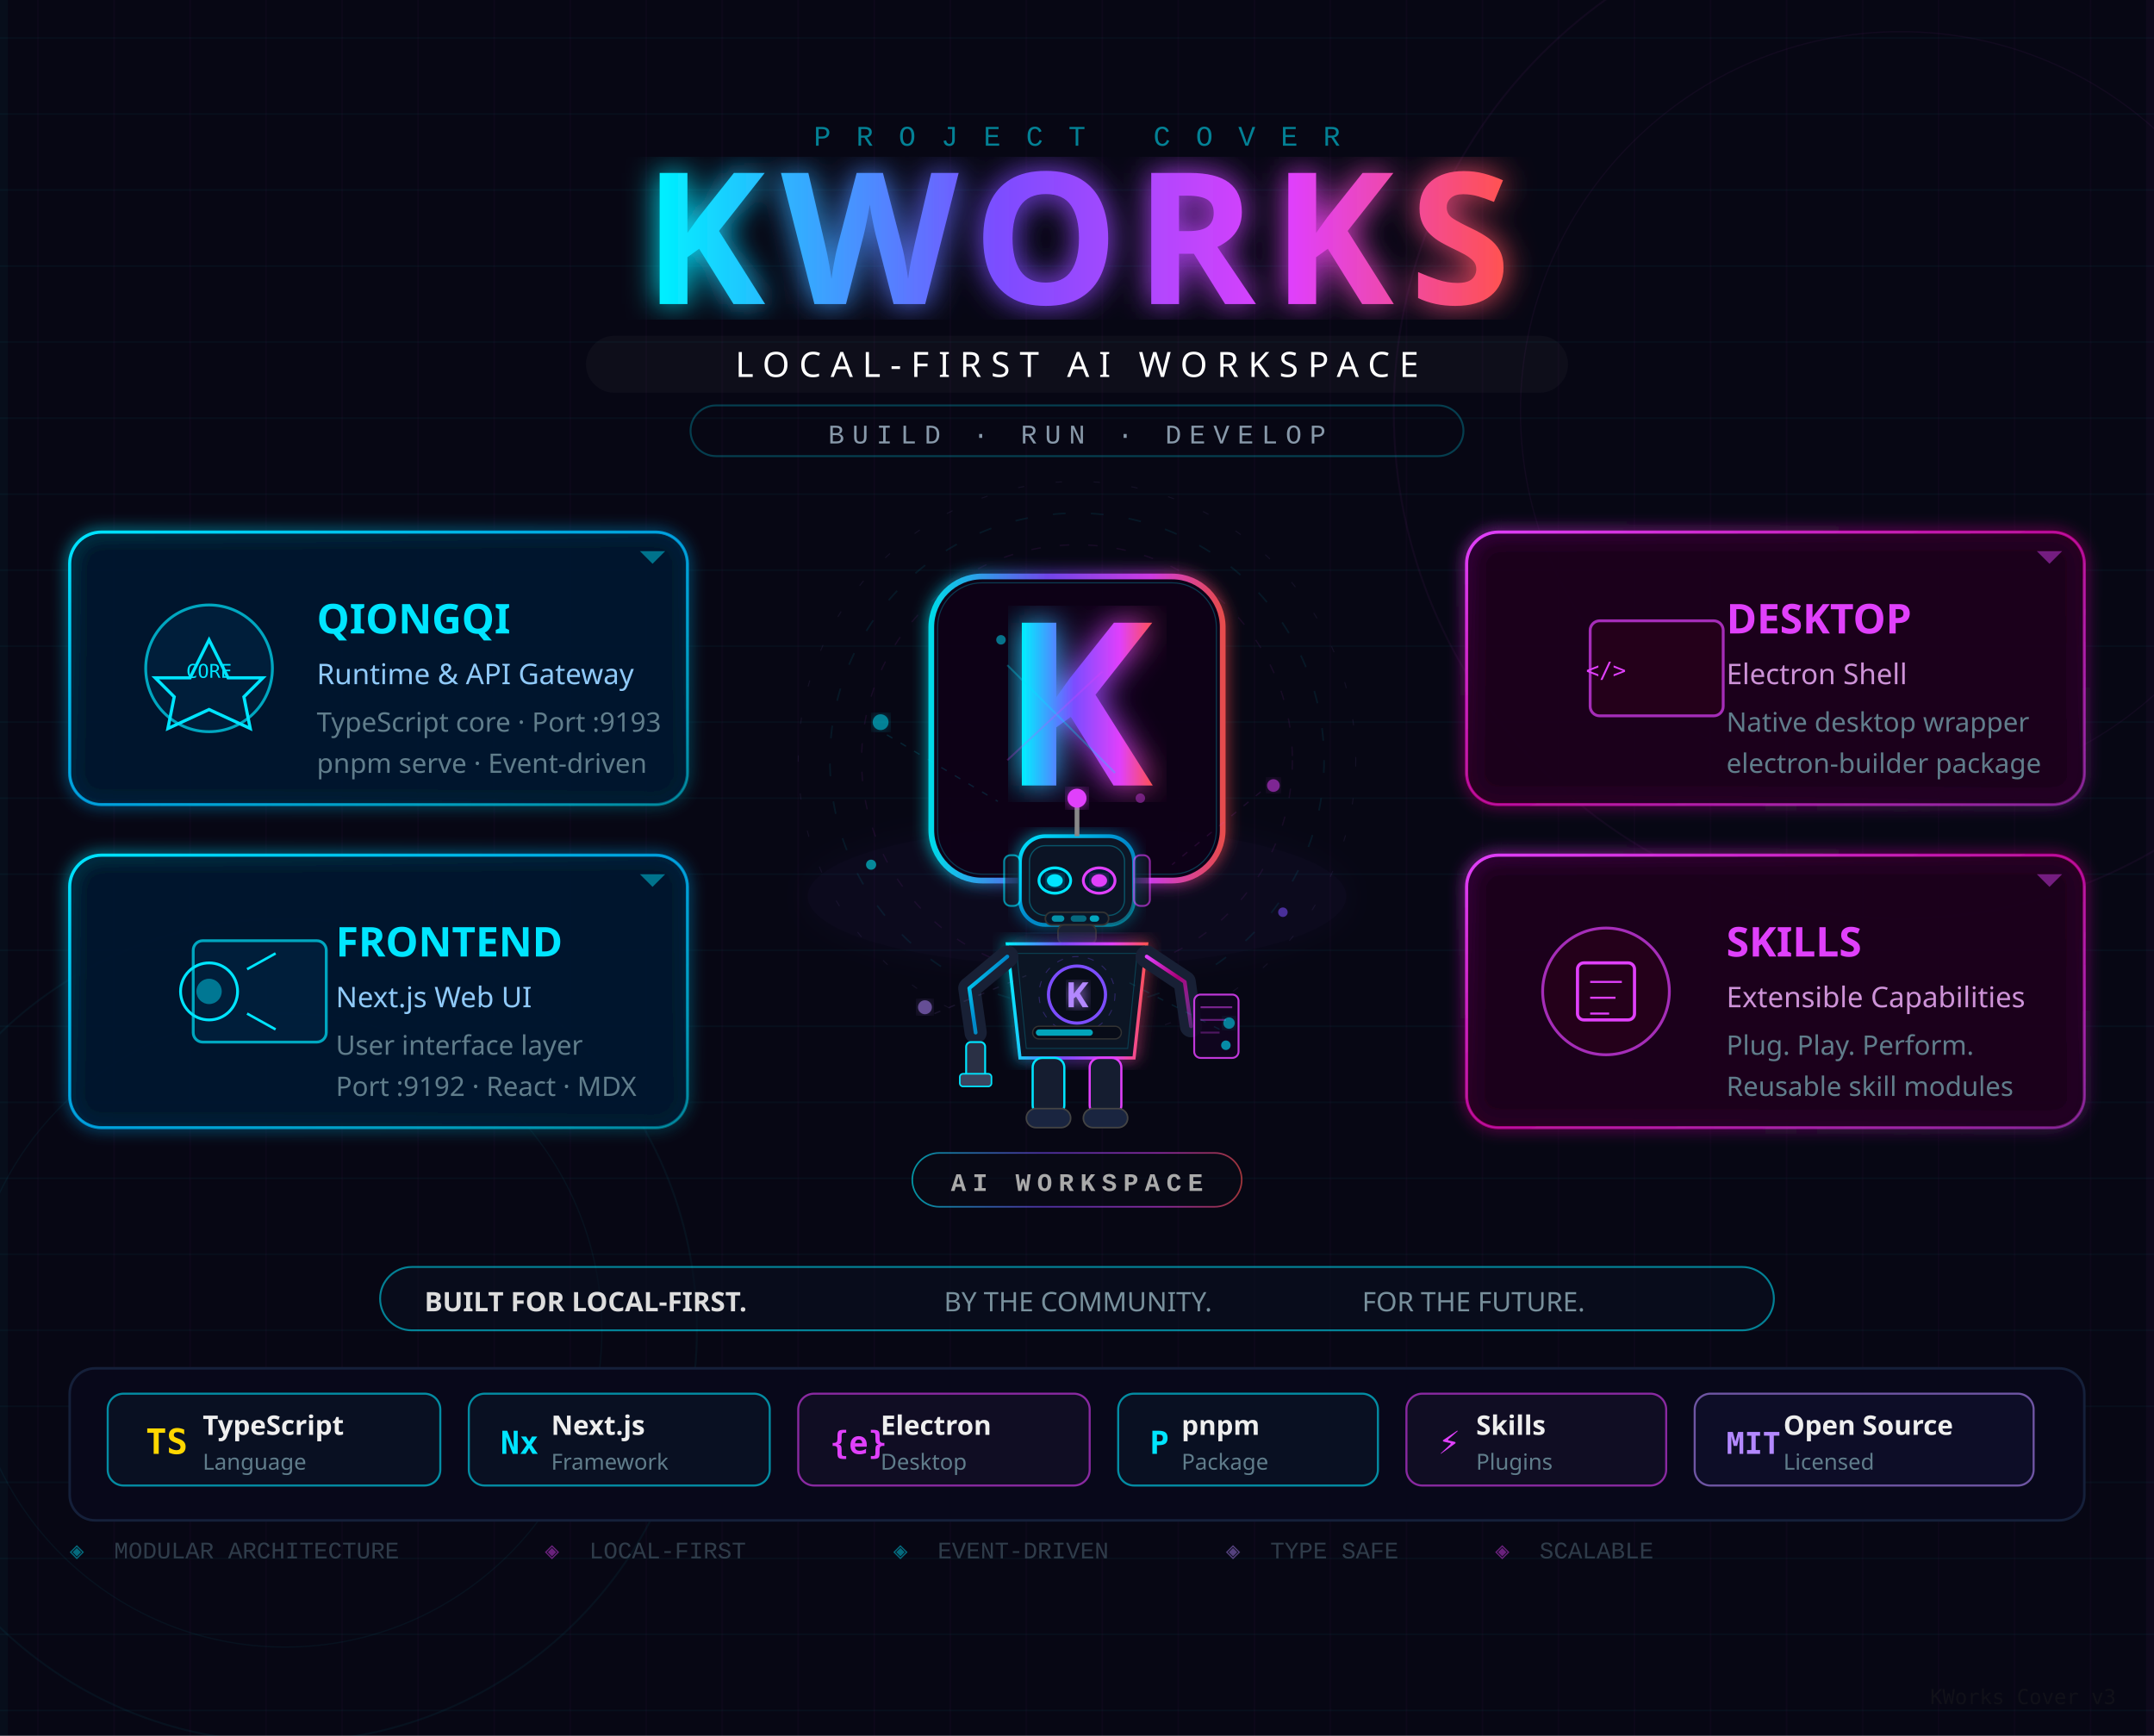
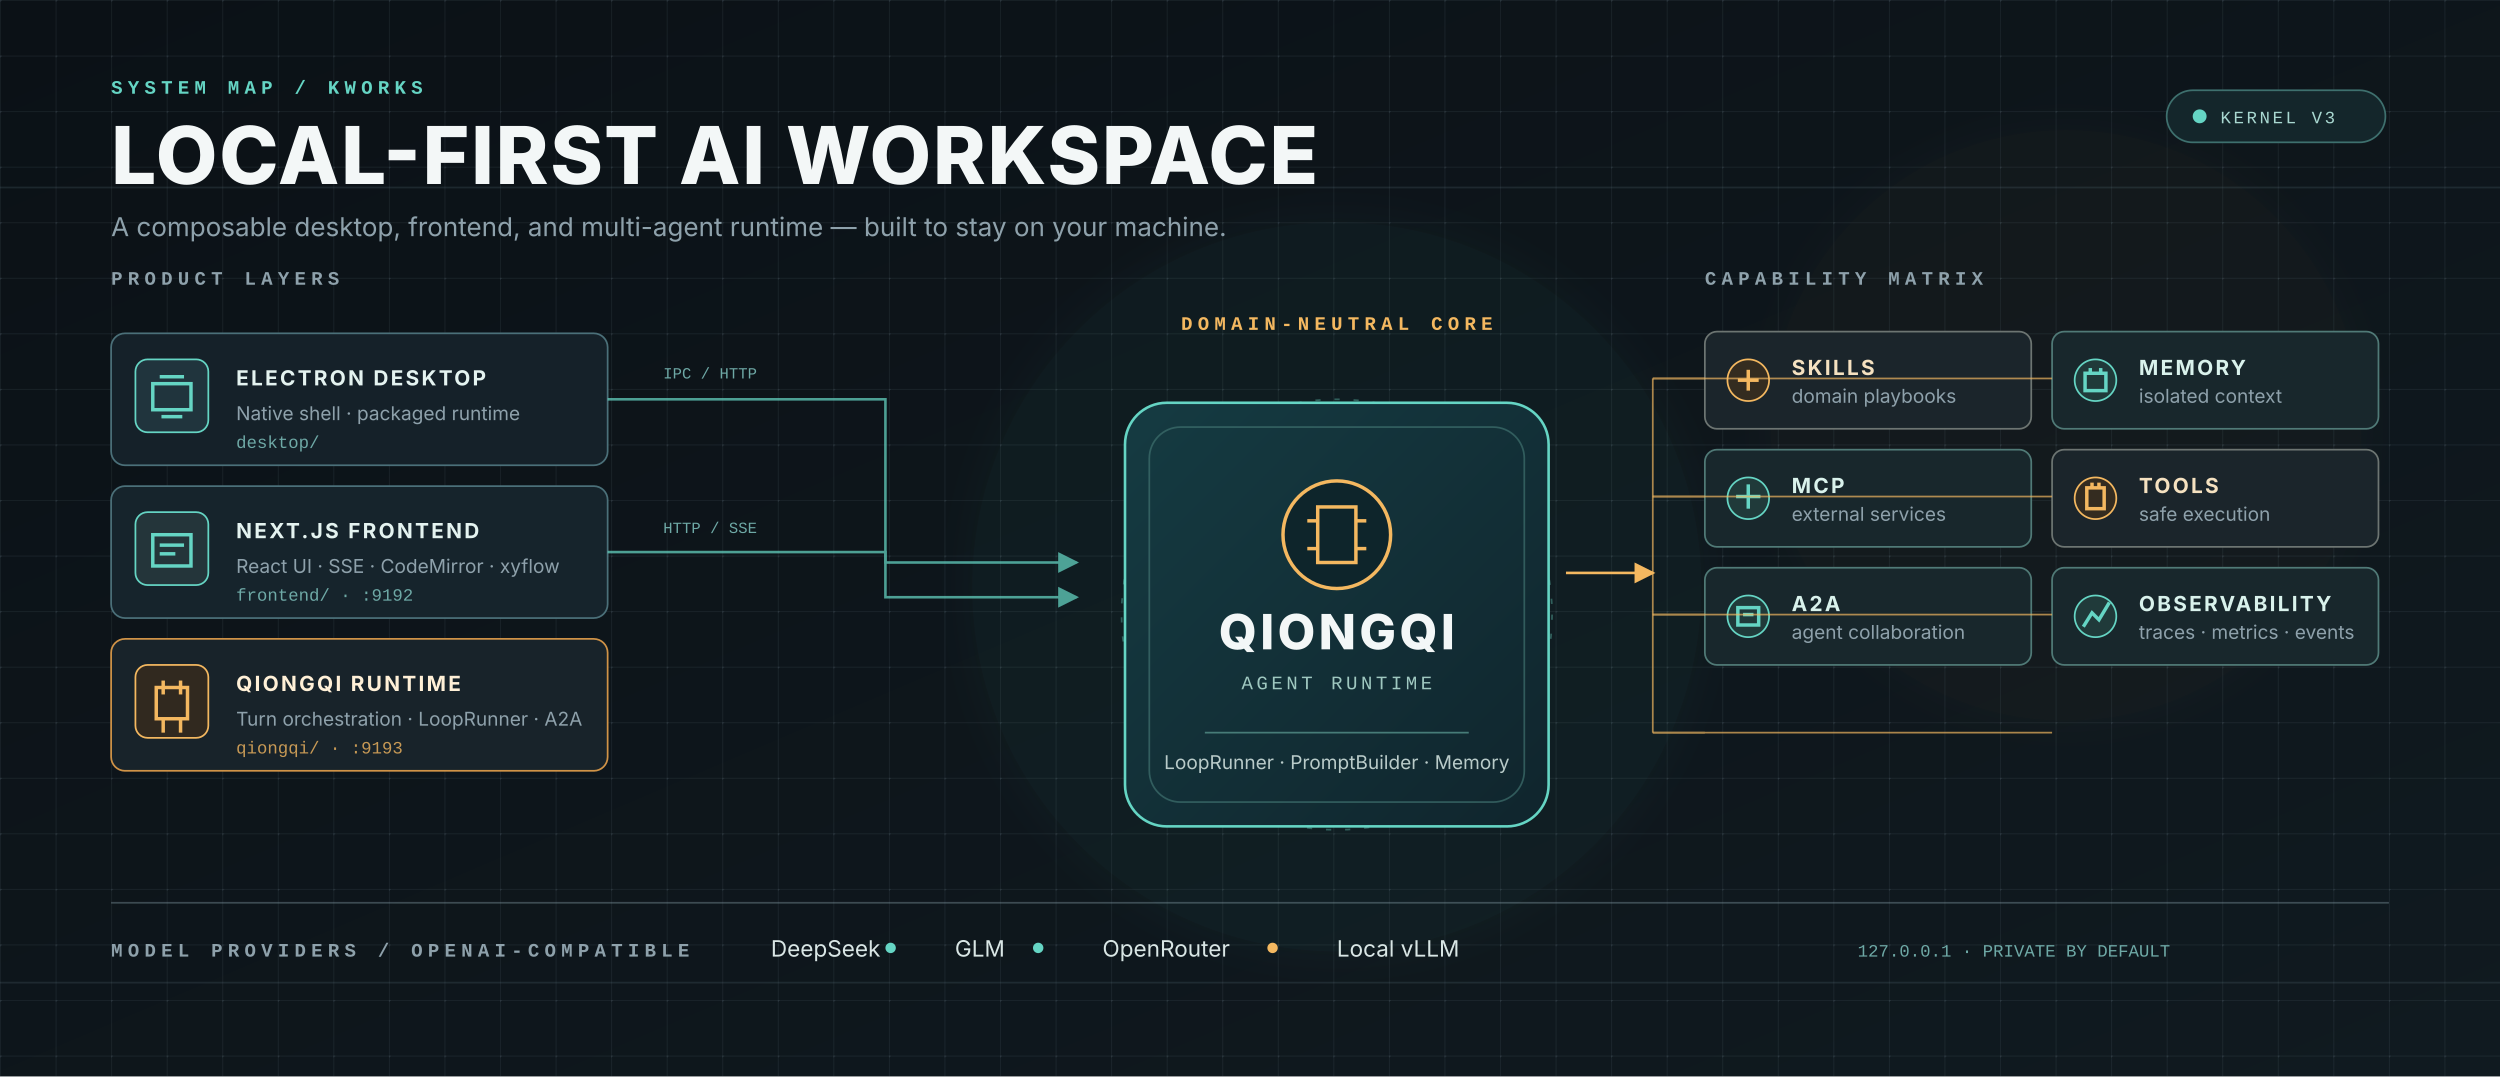
- <svg xmlns="http://www.w3.org/2000/svg" viewBox="0 0 680 548" width="100%" role="img">
+ <svg xmlns="http://www.w3.org/2000/svg" viewBox="0 0 1440 620" width="100%" role="img" aria-labelledby="title desc">
  <defs>
-     <pattern id="bg" x="0" y="0" width="24" height="24" patternUnits="userSpaceOnUse">
-       <rect x="0" y="0" width="24" height="24" fill="#070714" />
-       <line x1="0" y1="12" x2="24" y2="12" stroke="#00d4ff" stroke-width="0.3" opacity="0.06" />
-       <line x1="12" y1="0" x2="12" y2="24" stroke="#e040fb" stroke-width="0.3" opacity="0.04" />
+     <pattern id="grid" width="32" height="32" patternUnits="userSpaceOnUse">
+       <path d="M32 0H0V32" fill="none" stroke="#9fb4c4" stroke-width="1" opacity=".09" />
+       <circle cx="0" cy="0" r="1" fill="#8ca4b4" opacity=".16" />
    </pattern>
-     <linearGradient id="title-grad" x1="0%" y1="0%" x2="100%" y2="0%">
-       <stop offset="0%" stop-color="#00f0ff" />
-       <stop offset="40%" stop-color="#7c4dff" />
-       <stop offset="75%" stop-color="#e040fb" />
-       <stop offset="100%" stop-color="#ff5252" />
+     <linearGradient id="bg" x1="0" y1="0" x2="1" y2="1">
+       <stop offset="0" stop-color="#0b1116" />
+       <stop offset="1" stop-color="#101a20" />
    </linearGradient>
-     <linearGradient id="cyan-bdr" x1="0" y1="0%" x2="100%" y2="100%">
-       <stop offset="0%" stop-color="#00e5ff" />
-       <stop offset="50%" stop-color="#0088cc" />
-       <stop offset="100%" stop-color="#00e5ff" stop-opacity=".3" />
+     <linearGradient id="kernel" x1="0" y1="0" x2="1" y2="1">
+       <stop offset="0" stop-color="#153b42" />
+       <stop offset="1" stop-color="#10252d" />
    </linearGradient>
-     <linearGradient id="pink-bdr" x1="0" y1="0%" x2="100%" y2="100%">
-       <stop offset="0%" stop-color="#e040fb" />
-       <stop offset="50%" stop-color="#aa0077" />
-       <stop offset="100%" stop-color="#e040fb" stop-opacity=".3" />
-     </linearGradient>
-     <filter id="gc">
-       <feGaussianBlur stdDeviation="2.5" result="b" />
+     <filter id="soft" x="-30%" y="-30%" width="160%" height="160%">
+       <feGaussianBlur stdDeviation="12" result="blur" />
      <feMerge>
-         <feMergeNode in="b" />
+         <feMergeNode in="blur" />
        <feMergeNode in="SourceGraphic" />
      </feMerge>
    </filter>
-     <filter id="gs">
-       <feGaussianBlur stdDeviation="5" result="b" />
-       <feMerge>
-         <feMergeNode in="b" />
-         <feMergeNode in="SourceGraphic" />
-       </feMerge>
-     </filter>
+     <marker id="arrow-teal" markerWidth="8" markerHeight="8" refX="7" refY="4" orient="auto">
+       <path d="M0 0L8 4L0 8Z" fill="#65d5c4" />
+     </marker>
+     <marker id="arrow-amber" markerWidth="8" markerHeight="8" refX="7" refY="4" orient="auto">
+       <path d="M0 0L8 4L0 8Z" fill="#f4b860" />
+     </marker>
+     <style>
+       .sans { font-family: Inter, ui-sans-serif, system-ui, -apple-system, BlinkMacSystemFont, "Segoe UI", sans-serif; }
+       .mono { font-family: "SFMono-Regular", Consolas, "Liberation Mono", monospace; }
+       .eyebrow { font-size: 11px; letter-spacing: 3px; font-weight: 700; }
+       .label { font-size: 12px; letter-spacing: 1.3px; font-weight: 700; }
+       .small { font-size: 11px; }
+       .muted { fill: #8ea1ab; }
+       .hairline { stroke: #88a0aa; stroke-width: 1; opacity: .38; }
+     </style>
  </defs>
-   <rect width="680" height="548" fill="url(#bg)" />
-   <g opacity=".05">
-     <circle cx="90" cy="420" r="130" fill="none" stroke="#00e5ff" stroke-width=".6" />
-     <circle cx="90" cy="420" r="100" fill="none" stroke="#00e5ff" stroke-width=".4" />
-     <circle cx="600" cy="130" r="160" fill="none" stroke="#e040fb" stroke-width=".6" />
-     <circle cx="600" cy="130" r="120" fill="none" stroke="#e040fb" stroke-width=".4" />
+   <rect width="1440" height="620" fill="url(#bg)" />
+   <rect width="1440" height="620" fill="url(#grid)" />
+   <path d="M0 108H1440" stroke="#6c8790" opacity=".18" />
+   <path d="M0 566H1440" stroke="#6c8790" opacity=".18" />
+   <circle cx="770" cy="338" r="210" fill="#48bbaa" opacity=".045" filter="url(#soft)" />
+   <circle cx="1190" cy="245" r="170" fill="#e8a74f" opacity=".025" filter="url(#soft)" />
+   <g transform="translate(64 54)">
+     <text class="mono eyebrow" fill="#65d5c4">SYSTEM MAP / KWORKS</text>
+     <text class="sans" y="52" fill="#f3f7f7" font-size="46" font-weight="760" letter-spacing="1">LOCAL-FIRST AI WORKSPACE</text>
+     <text class="sans muted" y="82" font-size="15">A composable desktop, frontend, and multi-agent runtime — built to stay on your machine.</text>
  </g>
-   <text x="340" y="46" text-anchor="middle" font-family="'Courier New',monospace" font-size="9" fill="#00e5ff" letter-spacing="8" opacity=".55">PROJECT COVER</text>
-   <text x="340" y="96" text-anchor="middle" font-family="Impact,'Arial Black',sans-serif" font-size="58" font-weight="900" fill="url(#title-grad)" filter="url(#gs)" letter-spacing="5">KWORKS</text>
-   <rect x="185" y="106" width="310" height="18" rx="9" fill="#fff" opacity=".03" />
-   <text x="340" y="119" text-anchor="middle" font-family="system-ui,sans-serif" font-size="11" font-weight="500" fill="#fff" letter-spacing="3">LOCAL-FIRST AI WORKSPACE</text>
-   <rect x="218" y="128" width="244" height="16" rx="8" fill="none" stroke="#00e5ff" stroke-width=".6" opacity=".25" />
-   <text x="340" y="140" text-anchor="middle" font-family="'Courier New',monospace" font-size="8.5" fill="#8899aa" letter-spacing="2.5">BUILD  ·  RUN  ·  DEVELOP</text>
-   <g transform="translate(22,168)">
-     <rect width="195" height="86" rx="10" fill="#001830" fill-opacity=".85" stroke="url(#cyan-bdr)" stroke-width="1" filter="url(#gc)" />
-     <rect width="195" height="86" rx="10" fill="none" stroke="#00e5ff" stroke-width=".4" opacity=".35" />
-     <g transform="translate(44,43)">
-       <circle r="20" fill="#002240" stroke="#00e5ff" stroke-width=".9" opacity=".7" />
-       <polygon points="0,-9 6,3 17,3 11,9 13,19 0,13 -13,19 -11,9 -17,3 -6,3" fill="none" stroke="#00e5ff" stroke-width="1" />
-       <text y="3" text-anchor="middle" font-family="monospace" font-size="6" fill="#00e5ff">CORE</text>
+   <g transform="translate(1248 52)">
+     <rect width="126" height="30" rx="15" fill="#14262b" stroke="#3e706e" />
+     <circle cx="19" cy="15" r="4" fill="#65d5c4" />
+     <text class="mono" x="31" y="19" fill="#a9d8d1" font-size="10" letter-spacing="1.5">KERNEL V3</text>
+   </g>
+   <g transform="translate(64 164)">
+     <text class="mono eyebrow" fill="#8ea1ab">PRODUCT LAYERS</text>
+     <g transform="translate(0 28)">
+       <rect width="286" height="76" rx="8" fill="#152129" stroke="#4b7079" />
+       <rect x="14" y="15" width="42" height="42" rx="7" fill="#20343d" stroke="#65d5c4" />
+       <path d="M24 29h22v15H24zM28 25h14M29 48h12" fill="none" stroke="#65d5c4" stroke-width="2" />
+       <text class="sans label" x="72" y="30" fill="#e4f3f0">ELECTRON DESKTOP</text>
+       <text class="sans small muted" x="72" y="50">Native shell · packaged runtime</text>
+       <text class="mono" x="72" y="66" fill="#6ea9a6" font-size="10">desktop/</text>
    </g>
-     <text x="78" y="32" font-family="system-ui,sans-serif" font-size="13" font-weight="700" fill="#00e5ff">QIONGQI</text>
-     <text x="78" y="48" font-family="system-ui,sans-serif" font-size="9" fill="#90caf9">Runtime &amp; API Gateway</text>
-     <text x="78" y="63" font-family="system-ui,sans-serif" font-size="8.5" fill="#607d8b">TypeScript core · Port :9193</text>
-     <text x="78" y="76" font-family="system-ui,sans-serif" font-size="8.5" fill="#607d8b">pnpm serve · Event-driven</text>
-     <path d="M180,6 L188,6 L184,10 Z" fill="#00e5ff" opacity=".45" />
-   </g>
-   <g transform="translate(463,168)">
-     <rect width="195" height="86" rx="10" fill="#20001a" fill-opacity=".85" stroke="url(#pink-bdr)" stroke-width="1" filter="url(#gc)" />
-     <rect width="195" height="86" rx="10" fill="none" stroke="#e040fb" stroke-width=".4" opacity=".35" />
-     <g transform="translate(44,43)">
-       <rect x="-5" y="-15" width="42" height="30" rx="3" fill="#28001a" stroke="#e040fb" stroke-width=".9" opacity=".7" />
-       <text y="3" text-anchor="middle" font-family="monospace" font-size="7" fill="#e040fb">&lt;/&gt;</text>
+     <g transform="translate(0 116)">
+       <rect width="286" height="76" rx="8" fill="#16242c" stroke="#4b7079" />
+       <rect x="14" y="15" width="42" height="42" rx="7" fill="#24353a" stroke="#65d5c4" />
+       <path d="M24 28h22v18H24zM28 34h14M28 39h9" fill="none" stroke="#65d5c4" stroke-width="2" />
+       <text class="sans label" x="72" y="30" fill="#e4f3f0">NEXT.JS FRONTEND</text>
+       <text class="sans small muted" x="72" y="50">React UI · SSE · CodeMirror · xyflow</text>
+       <text class="mono" x="72" y="66" fill="#6ea9a6" font-size="10">frontend/ · :9192</text>
    </g>
-     <text x="82" y="32" font-family="system-ui,sans-serif" font-size="13" font-weight="700" fill="#e040FB">DESKTOP</text>
-     <text x="82" y="48" font-family="system-ui,sans-serif" font-size="9" fill="#ce93d8">Electron Shell</text>
-     <text x="82" y="63" font-family="system-ui,sans-serif" font-size="8.5" fill="#607d8b">Native desktop wrapper</text>
-     <text x="82" y="76" font-family="system-ui,sans-serif" font-size="8.5" fill="#607d8b">electron-builder package</text>
-     <path d="M180,6 L188,6 L184,10 Z" fill="#e040fb" opacity=".45" />
-   </g>
-   <g transform="translate(22,270)">
-     <rect width="195" height="86" rx="10" fill="#001830" fill-opacity=".85" stroke="url(#cyan-bdr)" stroke-width="1" filter="url(#gc)" />
-     <rect width="195" height="86" rx="10" fill="none" stroke="#00e5ff" stroke-width=".4" opacity=".35" />
-     <g transform="translate(44,43)">
-       <rect x="-5" y="-16" width="42" height="32" rx="3" fill="#002240" stroke="#00e5ff" stroke-width=".9" opacity=".7" />
-       <circle r="9" fill="none" stroke="#00e5ff" stroke-width=".9" />
-       <circle r="4" fill="#00e5ff" opacity=".45" />
-       <line x1="12" y1="-7" x2="21" y2="-12" stroke="#00e5ff" stroke-width=".8" />
-       <line x1="12" y1="7" x2="21" y2="12" stroke="#00e5ff" stroke-width=".8" />
-     </g>
-     <text x="84" y="32" font-family="system-ui,sans-serif" font-size="13" font-weight="700" fill="#00e5ff">FRONTEND</text>
-     <text x="84" y="48" font-family="system-ui,sans-serif" font-size="9" fill="#90caf9">Next.js Web UI</text>
-     <text x="84" y="63" font-family="system-ui,sans-serif" font-size="8.5" fill="#607d8b">User interface layer</text>
-     <text x="84" y="76" font-family="system-ui,sans-serif" font-size="8.5" fill="#607d8b">Port :9192 · React · MDX</text>
-     <path d="M180,6 L188,6 L184,10 Z" fill="#00e5ff" opacity=".45" />
-   </g>
-   <g transform="translate(463,270)">
-     <rect width="195" height="86" rx="10" fill="#20001a" fill-opacity=".85" stroke="url(#pink-bdr)" stroke-width="1" filter="url(#gc)" />
-     <rect width="195" height="86" rx="10" fill="none" stroke="#e040fb" stroke-width=".4" opacity=".35" />
-     <g transform="translate(44,43)">
-       <circle r="20" fill="#28001a" stroke="#e040fb" stroke-width=".9" opacity=".7" />
-       <rect x="-9" y="-9" width="18" height="18" rx="2" fill="none" stroke="#e040fb" stroke-width="1" />
-       <line x1="-5" y1="-3" x2="5" y2="-3" stroke="#e040fb" stroke-width=".65" />
-       <line x1="-5" y1="2" x2="3" y2="2" stroke="#e040fb" stroke-width=".65" />
-       <line x1="-5" y1="7" x2="1" y2="7" stroke="#e040fb" stroke-width=".65" />
-     </g>
-     <text x="82" y="32" font-family="system-ui,sans-serif" font-size="13" font-weight="700" fill="#e040FB">SKILLS</text>
-     <text x="82" y="48" font-family="system-ui,sans-serif" font-size="9" fill="#ce93d8">Extensible Capabilities</text>
-     <text x="82" y="63" font-family="system-ui,sans-serif" font-size="8.5" fill="#607d8b">Plug. Play. Perform.</text>
-     <text x="82" y="76" font-family="system-ui,sans-serif" font-size="8.5" fill="#607d8b">Reusable skill modules</text>
-     <path d="M180,6 L188,6 L184,10 Z" fill="#e040fb" opacity=".45" />
-   </g>
-   <g transform="translate(250,178)">
-     <ellipse cx="90" cy="105" rx="85" ry="22" fill="#7c4dff" opacity=".04" filter="url(#gs)" />
-     <g transform="translate(90,62)" opacity=".08">
-       <circle r="78" fill="none" stroke="#00e5ff" stroke-width=".5" stroke-dasharray="4 8">
-         <animateTransform attributeName="transform" type="rotate" from="0" to="360" dur="40s" repeatCount="indefinite" />
-       </circle>
-       <circle r="68" fill="none" stroke="#e040fb" stroke-width=".4" stroke-dasharray="3 6">
-         <animateTransform attributeName="transform" type="rotate" from="360" to="0" dur="30s" repeatCount="indefinite" />
-       </circle>
-       <circle r="88" fill="none" stroke="#b388ff" stroke-width=".3" stroke-dasharray="2 10">
-         <animateTransform attributeName="transform" type="rotate" from="0" to="-360" dur="50s" repeatCount="indefinite" />
-       </circle>
-     </g>
-     <g transform="translate(90,52)">
-       <rect x="-46" y="-48" width="92" height="96" rx="16" fill="#0a0618" stroke="url(#title-grad)" stroke-width="1.8" filter="url(#gc)" opacity=".9" />
-       <rect x="-44" y="-46" width="88" height="92" rx="14" fill="none" stroke="#00e5ff" stroke-width=".35" opacity=".25" />
-       <text x="0" y="18" text-anchor="middle" font-family="Impact,'Arial Black',sans-serif" font-size="72" font-weight="900" fill="url(#title-grad)" filter="url(#gs)" letter-spacing="-2">K</text>
-       <line x1="-22" y1="-20" x2="12" y2="14" stroke="#00e5ff" stroke-width=".6" opacity=".3" />
-       <line x1="-22" y1="10" x2="8" y2="-18" stroke="#e040fb" stroke-width=".6" opacity=".25" />
-       <circle cx="-24" cy="-28" r="1.5" fill="#00e5ff" opacity=".5" />
-       <circle cx="20" cy="22" r="1.5" fill="#e040fb" opacity=".4" />
-     </g>
-     <g transform="translate(90,118)">
-       <rect x="-18" y="-32" width="36" height="28" rx="8" fill="#101828" stroke="url(#cyan-bdr)" stroke-width="1.2" filter="url(#gc)" />
-       <rect x="-15" y="-29" width="30" height="22" rx="5" fill="#0a1020" stroke="#00e5ff" stroke-width=".4" opacity=".3" />
-       <ellipse cx="-7" cy="-18" rx="5" ry="4" fill="#001a33" stroke="#00e5ff" stroke-width=".9" />
-       <ellipse cx="-7" cy="-18" rx="2.5" ry="2" fill="#00e5ff" filter="url(#gc)">
-         <animate attributeName="opacity" values="1;.5;1" dur="2s" repeatCount="indefinite" />
-       </ellipse>
-       <ellipse cx="7" cy="-18" rx="5" ry="4" fill="#001a33" stroke="#e040fb" stroke-width=".9" />
-       <ellipse cx="7" cy="-18" rx="2.5" ry="2" fill="#e040fb" filter="url(#gc)">
-         <animate attributeName="opacity" values="1;.5;1" dur="2.5s" repeatCount="indefinite" />
-       </ellipse>
-       <line x1="0" y1="-32" x2="0" y2="-42" stroke="#888" stroke-width="1.5" />
-       <circle cx="0" cy="-44" r="3" fill="#e040fb" filter="url(#gc)">
-         <animate attributeName="fill" values="#e040fb;#00e5ff;#e040fb" dur="3s" repeatCount="indefinite" />
-       </circle>
-       <rect x="-10" y="-8" width="20" height="4" rx="2" fill="#0a1628" stroke="#333" stroke-width=".5" />
-       <rect x="-8" y="-7" width="4" height="2" rx="1" fill="#00e5ff" opacity=".6">
-         <animate attributeName="opacity" values=".6;.2;.8;.3;.6" dur="1.5s" repeatCount="indefinite" />
-       </rect>
-       <rect x="-2" y="-7" width="5" height="2" rx="1" fill="#00e5ff" opacity=".4" />
-       <rect x="4" y="-7" width="3" height="2" rx="1" fill="#00e5ff" opacity=".7">
-         <animate attributeName="opacity" values=".7;.3;.9;.4;.7" dur="1.2s" repeatCount="indefinite" />
-       </rect>
-       <rect x="-23" y="-26" width="5" height="16" rx="2" fill="#141c2c" stroke="#00e5ff" stroke-width=".6" opacity=".6" />
-       <rect x="18" y="-26" width="5" height="16" rx="2" fill="#141c2c" stroke="#e040fb" stroke-width=".6" opacity=".6" />
-       <rect x="-6" y="-4" width="12" height="6" rx="2" fill="#1a2035" stroke="#333" stroke-width=".5" />
-       <path d="M-22,2 L22,2 L18,38 L-18,38Z" fill="#101828" stroke="url(#title-grad)" stroke-width="1" filter="url(#gc)" />
-       <path d="M-19,5 L19,5 L16,35 L-16,35Z" fill="#0a1020" stroke="#00e5ff" stroke-width=".3" opacity=".2" />
-       <circle cx="0" cy="18" r="9" fill="#080c18" stroke="#7c4dff" stroke-width="1" />
-       <text x="0" y="22" text-anchor="middle" font-family="Impact,sans-serif" font-size="11" font-weight="900" fill="#b388ff" filter="url(#gc)">K</text>
-       <circle cx="0" cy="18" r="12" fill="none" stroke="#7c4dff" stroke-width=".3" opacity=".3" stroke-dasharray="2 3" />
-       <rect x="-14" y="28" width="28" height="4" rx="2" fill="#080c18" stroke="#333" stroke-width=".4" />
-       <rect x="-13" y="29" width="18" height="2" rx="1" fill="#00e5ff" opacity=".7">
-         <animate attributeName="width" values="18;14;20;16;18" dur="4s" repeatCount="indefinite" />
-       </rect>
-       <path d="M-22,6 L-34,16 L-32,30" fill="none" stroke="#182035" stroke-width="7" stroke-linecap="round" stroke-linejoin="round" />
-       <path d="M-22,6 L-34,16 L-32,30" fill="none" stroke="url(#cyan-bdr)" stroke-width="1.2" stroke-linecap="round" stroke-linejoin="round" />
-       <g transform="translate(-32,33)">
-         <rect x="-3" y="0" width="6" height="12" rx="1.5" fill="#2a3045" stroke="#00e5ff" stroke-width=".6" />
-         <rect x="-5" y="10" width="10" height="4" rx="1" fill="#3a4560" stroke="#00e5ff" stroke-width=".5" />
-       </g>
-       <path d="M22,6 L34,14 L36,28" fill="none" stroke="#182035" stroke-width="7" stroke-linecap="round" stroke-linejoin="round" />
-       <path d="M22,6 L34,14 L36,28" fill="none" stroke="url(#pink-bdr)" stroke-width="1.2" stroke-linecap="round" stroke-linejoin="round" />
-       <g transform="translate(37,26)">
-         <rect x="0" y="-8" width="14" height="20" rx="2" fill="#100520" stroke="#e040fb" stroke-width=".6" opacity=".85" />
-         <line x1="2" y1="-4" x2="12" y2="-4" stroke="#e040fb" stroke-width=".6" opacity=".5" />
-         <line x1="2" y1="0" x2="10" y2="0" stroke="#e040fb" stroke-width=".6" opacity=".4" />
-         <line x1="2" y1="4" x2="8" y2="4" stroke="#e040fb" stroke-width=".6" opacity=".3" />
-         <circle cx="10" cy="8" r="1.5" fill="#00e5ff" opacity=".6">
-           <animate attributeName="opacity" values=".6;.2;.8" dur="2s" repeatCount="indefinite" />
-         </circle>
-       </g>
-       <rect x="-14" y="38" width="10" height="18" rx="3" fill="#151d30" stroke="#00e5ff" stroke-width=".7" />
-       <rect x="4" y="38" width="10" height="18" rx="3" fill="#151d30" stroke="#e040fb" stroke-width=".7" />
-       <rect x="-16" y="54" width="14" height="6" rx="3" fill="#1a2540" stroke="#444" stroke-width=".5" />
-       <rect x="2" y="54" width="14" height="6" rx="3" fill="#1a2540" stroke="#444" stroke-width=".5" />
-     </g>
-     <g opacity=".55">
-       <circle cx="28" cy="50" r="2.5" fill="#00e5ff" filter="url(#gc)">
-         <animate attributeName="cy" values="50;42;50" dur="3s" repeatCount="indefinite" />
-         <animate attributeName="opacity" values=".8;.3;.8" dur="3s" repeatCount="indefinite" />
-       </circle>
-       <circle cx="152" cy="70" r="2" fill="#e040fb" filter="url(#gc)">
-         <animate attributeName="cy" values="70;78;70" dur="2.5s" repeatCount="indefinite" />
-       </circle>
-       <circle cx="42" cy="140" r="2.2" fill="#b388ff" filter="url(#gc)">
-         <animate attributeName="cy" values="140;134;140" dur="3.5s" repeatCount="indefinite" />
-       </circle>
-       <circle cx="138" cy="145" r="1.8" fill="#00e5ff" filter="url(#gc)">
-         <animate attributeName="cy" values="145;150;145" dur="2.8s" repeatCount="indefinite" />
-       </circle>
-       <circle cx="155" cy="110" r="1.5" fill="#7c4dff">
-         <animate attributeName="opacity" values=".6;.2;.6" dur="2s" repeatCount="indefinite" />
-       </circle>
-       <circle cx="25" cy="95" r="1.6" fill="#00f0ff">
-         <animate attributeName="opacity" values=".5;.1;.5" dur="2.2s" repeatCount="indefinite" />
-       </circle>
-       <line x1="30" y1="54" x2="65" y2="75" stroke="#00e5ff" stroke-width=".4" opacity=".25" stroke-dasharray="2 3" />
-       <line x1="148" y1="72" x2="120" y2="95" stroke="#e040fb" stroke-width=".4" opacity=".2" stroke-dasharray="2 3" />
-       <line x1="45" y1="142" x2="74" y2="130" stroke="#b388ff" stroke-width=".4" opacity=".2" stroke-dasharray="2 3" />
-       <line x1="135" y1="147" x2="106" y2="132" stroke="#00e5ff" stroke-width=".4" opacity=".2" stroke-dasharray="2 3" />
-     </g>
-     <g transform="translate(90,195)">
-       <rect x="-52" y="-9" width="104" height="17" rx="8.5" fill="#080c18" fill-opacity=".8" stroke="url(#title-grad)" stroke-width=".5" opacity=".6" />
-       <text x="0" y="3" text-anchor="middle" font-family="'Courier New',monospace" font-size="8" font-weight="600" fill="#aaa" letter-spacing="2">AI  WORKSPACE</text>
+     <g transform="translate(0 204)">
+       <rect width="286" height="76" rx="8" fill="#18232a" stroke="#d09347" />
+       <rect x="14" y="15" width="42" height="42" rx="7" fill="#31291f" stroke="#f4b860" />
+       <path d="M26 28h18v18H26zM30 24v8M40 24v8M30 46v8M40 46v8" fill="none" stroke="#f4b860" stroke-width="2" />
+       <text class="sans label" x="72" y="30" fill="#fff0d7">QIONGQI RUNTIME</text>
+       <text class="sans small muted" x="72" y="50">Turn orchestration · LoopRunner · A2A</text>
+       <text class="mono" x="72" y="66" fill="#c79955" font-size="10">qiongqi/ · :9193</text>
    </g>
  </g>
-   <rect x="120" y="400" width="440" height="20" rx="10" fill="#0a1020" stroke="#00e5ff" stroke-width=".6" opacity=".55" />
-   <text x="134" y="414" font-family="system-ui,sans-serif" font-size="8.5" font-weight="600" fill="#ddd">BUILT FOR LOCAL-FIRST.</text>
-   <text x="298" y="414" font-family="system-ui,sans-serif" font-size="8.5" fill="#78909c">BY THE COMMUNITY.</text>
-   <text x="430" y="414" font-family="system-ui,sans-serif" font-size="8.5" fill="#78909c">FOR THE FUTURE.</text>
-   <rect x="22" y="432" width="636" height="48" rx="8" fill="#08081a" stroke="#15203a" stroke-width=".8" />
-   <g transform="translate(34,440)">
-     <rect width="105" height="29" rx="5" fill="#0a1628" stroke="#00e5ff" stroke-width=".65" opacity=".6" />
-     <text x="12" y="19" font-family="monospace" font-size="11" font-weight="700" fill="#ffd700">TS</text>
-     <text x="30" y="13" font-family="system-ui,sans-serif" font-size="8.5" font-weight="700" fill="#eee">TypeScript</text>
-     <text x="30" y="24" font-family="system-ui,sans-serif" font-size="7" fill="#607d8b">Language</text>
+   <g fill="none" stroke="#65d5c4" stroke-width="1.5" opacity=".72" marker-end="url(#arrow-teal)">
+     <path d="M350 230H510V324H620" />
+     <path d="M350 318H510V344H620" />
  </g>
-   <g transform="translate(148,440)">
-     <rect width="95" height="29" rx="5" fill="#0a1628" stroke="#00e5ff" stroke-width=".65" opacity=".6" />
-     <text x="10" y="19" font-family="monospace" font-size="10" font-weight="700" fill="#00e5ff">Nx</text>
-     <text x="26" y="13" font-family="system-ui,sans-serif" font-size="8.5" font-weight="700" fill="#eee">Next.js</text>
-     <text x="26" y="24" font-family="system-ui,sans-serif" font-size="7" fill="#607d8b">Framework</text>
+   <text class="mono" x="382" y="218" fill="#6ea9a6" font-size="9">IPC / HTTP</text>
+   <text class="mono" x="382" y="307" fill="#6ea9a6" font-size="9">HTTP / SSE</text>
+   <g transform="translate(620 190)">
+     <text class="mono eyebrow" x="150" fill="#f4b860" text-anchor="middle">DOMAIN-NEUTRAL CORE</text>
+     <circle cx="150" cy="164" r="124" fill="none" stroke="#3b766f" stroke-width="1" stroke-dasharray="3 8" opacity=".75" />
+     <circle cx="150" cy="164" r="103" fill="none" stroke="#8e6738" stroke-width="1" stroke-dasharray="2 10" opacity=".7" />
+     <rect x="28" y="42" width="244" height="244" rx="24" fill="url(#kernel)" stroke="#65d5c4" stroke-width="1.5" />
+     <rect x="42" y="56" width="216" height="216" rx="18" fill="none" stroke="#3e706e" opacity=".7" />
+     <circle cx="150" cy="118" r="31" fill="#0e252b" stroke="#f4b860" stroke-width="2" />
+     <path d="M139 102h22v32h-22zM133 110h6M133 126h6M161 110h6M161 126h6" fill="none" stroke="#f4b860" stroke-width="2" />
+     <text class="sans" x="150" y="184" text-anchor="middle" fill="#f3f7f7" font-size="28" font-weight="760" letter-spacing="2">QIONGQI</text>
+     <text class="mono" x="150" y="207" text-anchor="middle" fill="#9fc8c0" font-size="11" letter-spacing="2">AGENT RUNTIME</text>
+     <path d="M74 232H226" stroke="#477c78" />
+     <text class="sans small" x="150" y="253" text-anchor="middle" fill="#b9cbc9">LoopRunner · PromptBuilder · Memory</text>
  </g>
-   <g transform="translate(252,440)">
-     <rect width="92" height="29" rx="5" fill="#16102a" stroke="#e040fb" stroke-width=".65" opacity=".6" />
-     <text x="10" y="19" font-family="monospace" font-size="10" font-weight="700" fill="#e040fb">{e}</text>
-     <text x="26" y="13" font-family="system-ui,sans-serif" font-size="8.5" font-weight="700" fill="#eee">Electron</text>
-     <text x="26" y="24" font-family="system-ui,sans-serif" font-size="7" fill="#607d8b">Desktop</text>
-   </g>
-   <g transform="translate(353,440)">
-     <rect width="82" height="29" rx="5" fill="#0a1628" stroke="#00e5ff" stroke-width=".65" opacity=".6" />
-     <text x="10" y="19" font-family="monospace" font-size="10" font-weight="700" fill="#00e5ff">P</text>
-     <text x="20" y="13" font-family="system-ui,sans-serif" font-size="8.5" font-weight="700" fill="#eee">pnpm</text>
-     <text x="20" y="24" font-family="system-ui,sans-serif" font-size="7" fill="#607d8b">Package</text>
-   </g>
-   <g transform="translate(444,440)">
-     <rect width="82" height="29" rx="5" fill="#16102a" stroke="#e040fb" stroke-width=".65" opacity=".6" />
-     <text x="10" y="19" font-family="monospace" font-size="10" font-weight="700" fill="#e040fb">⚡</text>
-     <text x="22" y="13" font-family="system-ui,sans-serif" font-size="8.5" font-weight="700" fill="#eee">Skills</text>
-     <text x="22" y="24" font-family="system-ui,sans-serif" font-size="7" fill="#607d8b">Plugins</text>
-   </g>
-   <g transform="translate(535,440)">
-     <rect width="107" height="29" rx="5" fill="#101030" stroke="#b388ff" stroke-width=".65" opacity=".6" />
-     <text x="10" y="19" font-family="monospace" font-size="9.5" font-weight="700" fill="#b388ff">MIT</text>
-     <text x="28" y="13" font-family="system-ui,sans-serif" font-size="8.5" font-weight="700" fill="#eee">Open Source</text>
-     <text x="28" y="24" font-family="system-ui,sans-serif" font-size="7" fill="#607d8b">Licensed</text>
-   </g>
-   <g transform="translate(22,492)" font-family="'Courier New',monospace" font-size="7.5" fill="#4a5568">
-     <g opacity=".45">
-       <text y="0" fill="#00e5ff">◈</text>
-       <text x="14" y="0" fill="#607d8b">MODULAR ARCHITECTURE</text>
-       <text x="150" y="0" fill="#e040fb">◈</text>
-       <text x="164" y="0" fill="#607d8b">LOCAL-FIRST</text>
-       <text x="260" y="0" fill="#00e5ff">◈</text>
-       <text x="274" y="0" fill="#607d8b">EVENT-DRIVEN</text>
-       <text x="365" y="0" fill="#b388ff">◈</text>
-       <text x="379" y="0" fill="#607d8b">TYPE SAFE</text>
-       <text x="450" y="0" fill="#e040fb">◈</text>
-       <text x="464" y="0" fill="#607d8b">SCALABLE</text>
+   <g transform="translate(982 164)">
+     <text class="mono eyebrow" fill="#8ea1ab">CAPABILITY MATRIX</text>
+     <g transform="translate(0 27)">
+       <rect width="188" height="56" rx="7" fill="#1b252b" stroke="#6d7572" />
+       <circle cx="25" cy="28" r="12" fill="#342c20" stroke="#f4b860" />
+       <path d="M19 28h12M25 22v12" stroke="#f4b860" stroke-width="2" />
+       <text class="sans label" x="50" y="25" fill="#f5e1c0">SKILLS</text>
+       <text class="sans small muted" x="50" y="41">domain playbooks</text>
+     </g>
+     <g transform="translate(200 27)">
+       <rect width="188" height="56" rx="7" fill="#18272c" stroke="#507a77" />
+       <circle cx="25" cy="28" r="12" fill="#203a3a" stroke="#65d5c4" />
+       <path d="M19 24h12v10H19zM22 21v3M28 21v3" fill="none" stroke="#65d5c4" stroke-width="2" />
+       <text class="sans label" x="50" y="25" fill="#d9f2ec">MEMORY</text>
+       <text class="sans small muted" x="50" y="41">isolated context</text>
+     </g>
+     <g transform="translate(0 95)">
+       <rect width="188" height="56" rx="7" fill="#18272c" stroke="#507a77" />
+       <circle cx="25" cy="28" r="12" fill="#203a3a" stroke="#65d5c4" />
+       <path d="M18 27h14M25 20v14" stroke="#65d5c4" stroke-width="2" />
+       <text class="sans label" x="50" y="25" fill="#d9f2ec">MCP</text>
+       <text class="sans small muted" x="50" y="41">external services</text>
+     </g>
+     <g transform="translate(200 95)">
+       <rect width="188" height="56" rx="7" fill="#1b252b" stroke="#6d7572" />
+       <circle cx="25" cy="28" r="12" fill="#342c20" stroke="#f4b860" />
+       <path d="M20 22h10v12H20zM23 19v3M27 19v3" fill="none" stroke="#f4b860" stroke-width="2" />
+       <text class="sans label" x="50" y="25" fill="#f5e1c0">TOOLS</text>
+       <text class="sans small muted" x="50" y="41">safe execution</text>
+     </g>
+     <g transform="translate(0 163)">
+       <rect width="188" height="56" rx="7" fill="#18272c" stroke="#507a77" />
+       <circle cx="25" cy="28" r="12" fill="#203a3a" stroke="#65d5c4" />
+       <path d="M19 23h12v10H19zM22 27h6" fill="none" stroke="#65d5c4" stroke-width="2" />
+       <text class="sans label" x="50" y="25" fill="#d9f2ec">A2A</text>
+       <text class="sans small muted" x="50" y="41">agent collaboration</text>
+     </g>
+     <g transform="translate(200 163)">
+       <rect width="188" height="56" rx="7" fill="#18272c" stroke="#507a77" />
+       <circle cx="25" cy="28" r="12" fill="#203a3a" stroke="#65d5c4" />
+       <path d="M18 34l5-8 4 4 6-10" fill="none" stroke="#65d5c4" stroke-width="2" />
+       <text class="sans label" x="50" y="25" fill="#d9f2ec">OBSERVABILITY</text>
+       <text class="sans small muted" x="50" y="41">traces · metrics · events</text>
    </g>
  </g>
-   <g opacity=".035">
-     <rect width="2.5" height="548" fill="#00e5ff" />
-     <rect x="677.5" width="2.5" height="548" fill="#e040fb" />
+   <path d="M902 330H952" stroke="#f4b860" stroke-width="1.5" marker-end="url(#arrow-amber)" />
+   <path d="M952 218V422" stroke="#f4b860" stroke-width="1" opacity=".68" />
+   <g stroke="#f4b860" stroke-width="1" opacity=".68">
+     <path d="M952 218H982" />
+     <path d="M952 286H982" />
+     <path d="M952 354H982" />
+     <path d="M952 422H982" />
+     <path d="M952 218H1182" />
+     <path d="M952 286H1182" />
+     <path d="M952 354H1182" />
+     <path d="M952 422H1182" />
  </g>
-   <text x="668" y="538" text-anchor="end" font-family="monospace" font-size="6.5" fill="#222" opacity=".35">KWorks Cover v3</text>
+   <g transform="translate(64 520)">
+     <path d="M0 0H1312" class="hairline" />
+     <text class="mono eyebrow" y="31" fill="#8ea1ab">MODEL PROVIDERS / OPENAI-COMPATIBLE</text>
+     <text class="sans" x="380" y="31" fill="#d9e6e5" font-size="13">DeepSeek</text>
+     <circle cx="449" cy="26" r="3" fill="#65d5c4" />
+     <text class="sans" x="486" y="31" fill="#d9e6e5" font-size="13">GLM</text>
+     <circle cx="534" cy="26" r="3" fill="#65d5c4" />
+     <text class="sans" x="571" y="31" fill="#d9e6e5" font-size="13">OpenRouter</text>
+     <circle cx="669" cy="26" r="3" fill="#f4b860" />
+     <text class="sans" x="706" y="31" fill="#d9e6e5" font-size="13">Local vLLM</text>
+     <text class="mono" x="1006" y="31" fill="#6ea9a6" font-size="10">127.0.0.1 · PRIVATE BY DEFAULT</text>
+   </g>
</svg>
